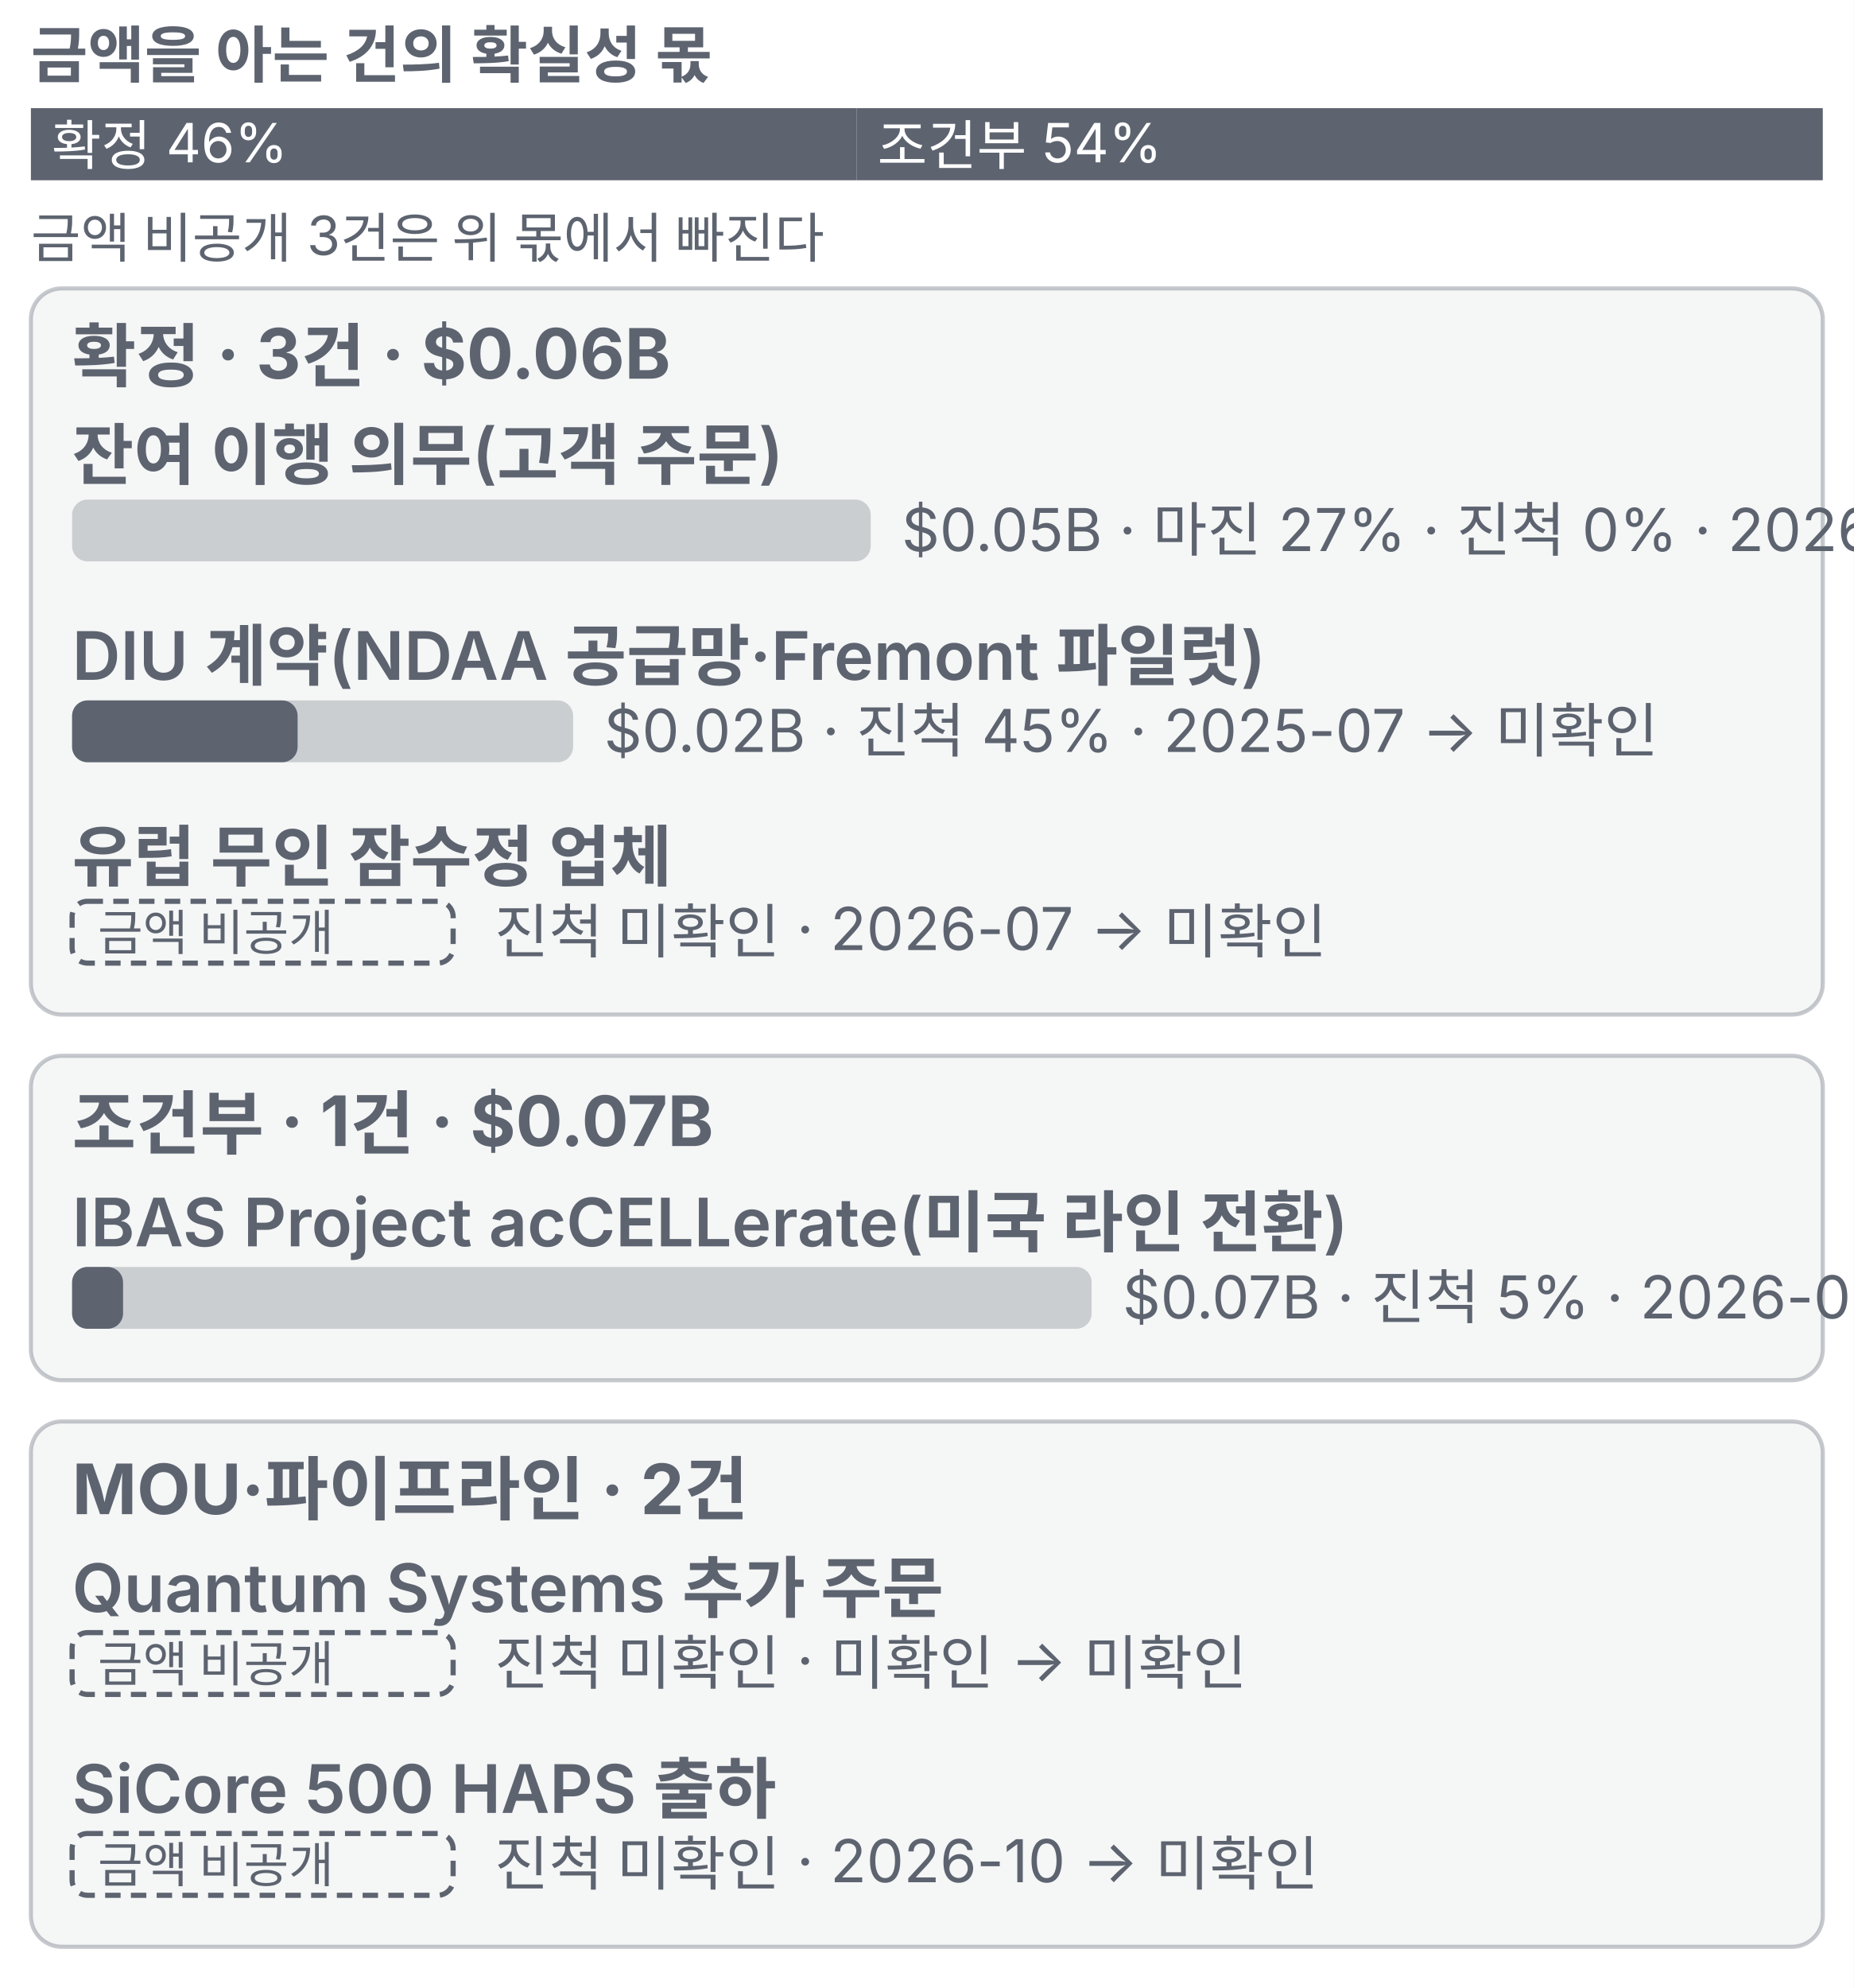
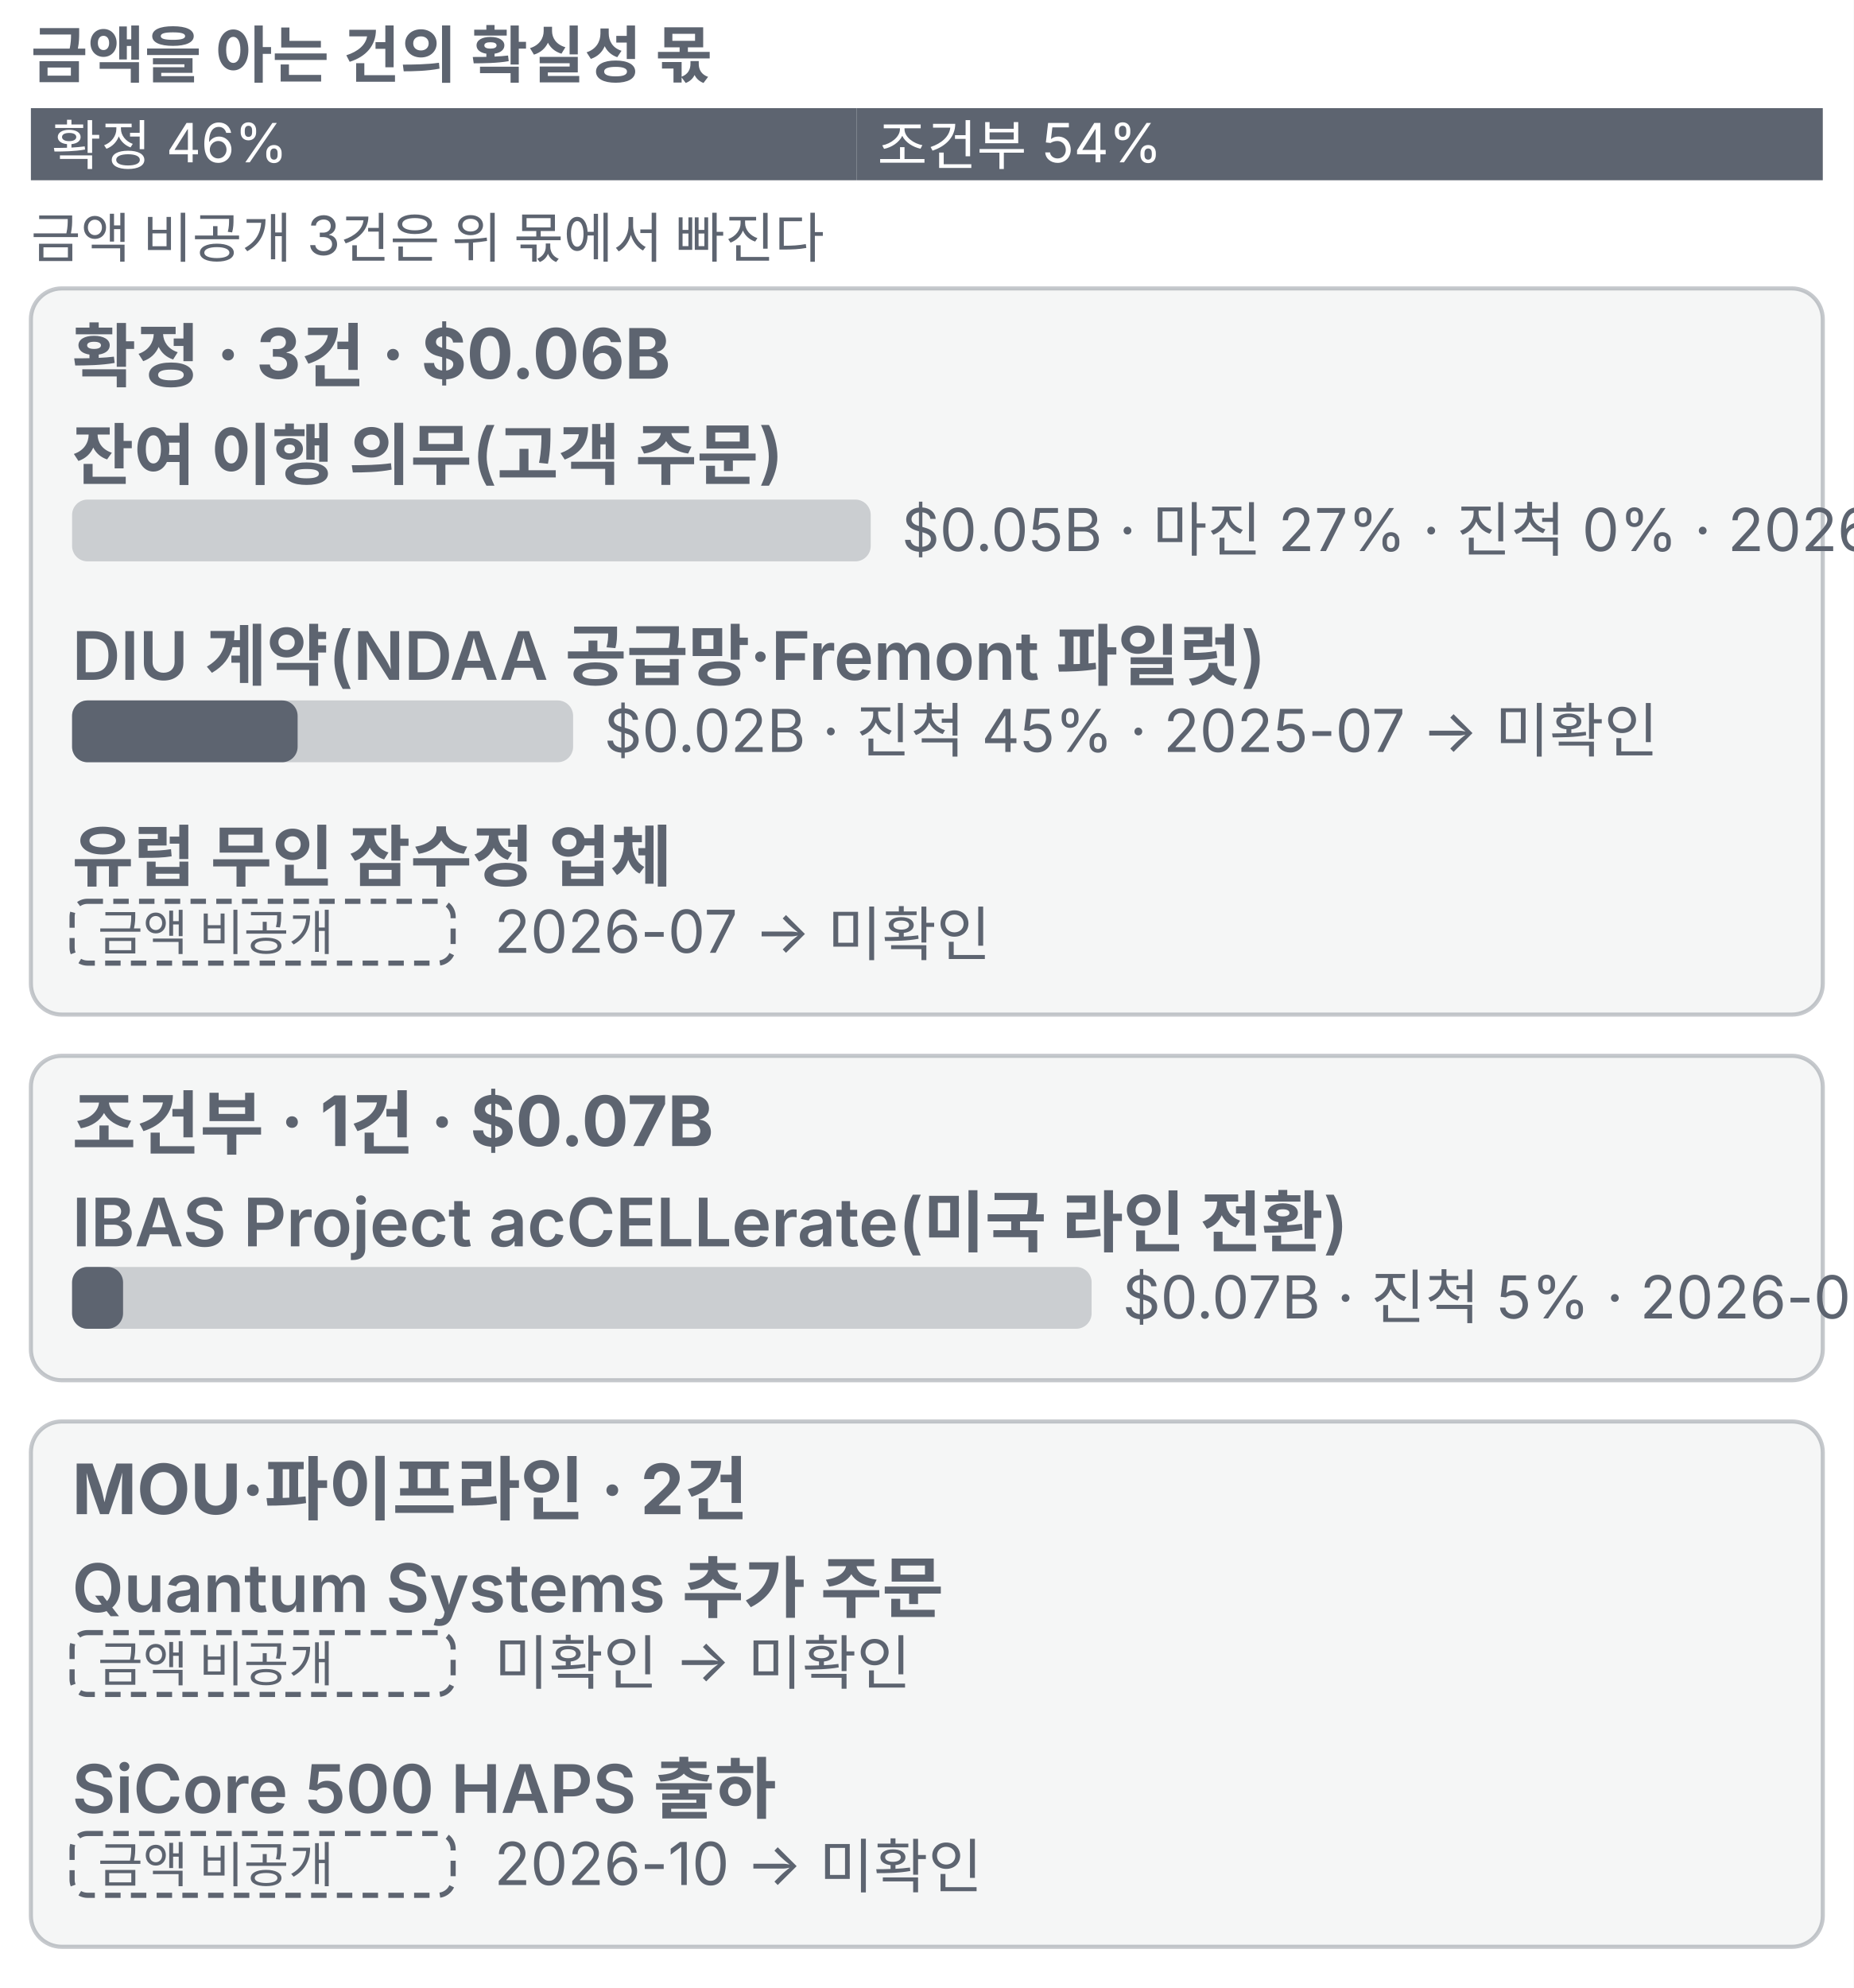
<svg xmlns="http://www.w3.org/2000/svg" viewBox="0 0 360 386" width="360" height="386">
  <style>text{fill:#5d6470;font-size:10.5px;font-family:-apple-system,'Apple SD Gothic Neo','Malgun Gothic',sans-serif}</style>
  <rect width="100%" height="100%" fill="#ffffff" />
  <g transform="translate(0,0)">
    <text x="6" y="15" style="fill:#5d6470;font-size:12px;font-weight:600">금액을 아는 건의 확실성 몫</text>
    <rect x="6.0" y="21" width="160.4" height="14" fill="#5d6470" />
    <text x="10.0" y="32" style="fill:#fff;font-size:10.5px">확정 46%</text>
    <rect x="166.4" y="21" width="187.6" height="14" fill="#5d6470" />
    <text x="170.4" y="32" style="fill:#fff;font-size:10.5px">조건부 54%</text>
    <rect x="6" y="56" width="348" height="141" rx="6" fill="#5d6470" fill-opacity="0.06" stroke="#5d6470" stroke-opacity="0.35" stroke-width="0.8" />
    <text x="6" y="50" style="font-size:10.5px">금액 비공개 3건은 위 몫에서 빠진다</text>
    <text x="14" y="74" style="fill:#5d6470;font-size:13.5px;font-weight:700">확정 · 3건 · $0.06B</text>
    <text x="14" y="93" style="fill:#5d6470;font-size:13px;font-weight:600">잔여 이행 의무(고객 주문)</text>
    <rect x="14" y="97" width="155.1" height="12" rx="3" fill="#5d6470" fill-opacity="0.28" />
    <text x="175.1" y="107" style="font-size:11.5px">$0.05B · 마진 27% · 진척 0% · 2026-09 → 2027-09</text>
    <text x="14" y="132" style="fill:#5d6470;font-size:13px;font-weight:600">DIU 계약(NDAA 공급망·Fremont 파일럿)</text>
    <rect x="14" y="136" width="97.3" height="12" rx="3" fill="#5d6470" fill-opacity="0.28" />
    <rect x="14" y="136" width="43.8" height="12" rx="3" fill="#5d6470" />
    <text x="117.3" y="146" style="font-size:11.5px">$0.02B · 진척 45% · 2025-07 → 미확인</text>
    <text x="14" y="171" style="fill:#5d6470;font-size:13px;font-weight:600">유럽 무인 잠수정 업체</text>
    <rect x="14" y="175" width="74" height="12" rx="3" fill="none" stroke="#5d6470" stroke-dasharray="3 2" />
    <text x="19" y="184.5" style="font-size:9.5px">금액 비공개</text>
    <rect x="6" y="205" width="348" height="63" rx="6" fill="#5d6470" fill-opacity="0.06" stroke="#5d6470" stroke-opacity="0.35" stroke-width="0.8" />
-     <text x="96.0" y="185" style="font-size:11.5px">진척 미확인 · 2026-07 → 미확인</text>
+     <text x="96.0" y="185" style="font-size:11.5px">2026-07 → 미확인</text>
    <text x="14" y="223" style="fill:#5d6470;font-size:13.5px;font-weight:700">조건부 · 1건 · $0.07B</text>
    <text x="14" y="242" style="fill:#5d6470;font-size:13px;font-weight:600">IBAS Project acCELLerate(미국 라인 전환)</text>
    <rect x="14" y="246" width="198.0" height="12" rx="3" fill="#5d6470" fill-opacity="0.28" />
    <rect x="14" y="246" width="9.9" height="12" rx="3" fill="#5d6470" />
    <rect x="6" y="276" width="348" height="102" rx="6" fill="#5d6470" fill-opacity="0.06" stroke="#5d6470" stroke-opacity="0.35" stroke-width="0.8" />
    <text x="218.0" y="256" style="font-size:11.5px">$0.07B · 진척 5% · 2026-09 → 2028-03</text>
    <text x="14" y="294" style="fill:#5d6470;font-size:13.5px;font-weight:700">MOU·파이프라인 · 2건</text>
    <text x="14" y="313" style="fill:#5d6470;font-size:13px;font-weight:600">Quantum Systems 추가 주문</text>
    <rect x="14" y="317" width="74" height="12" rx="3" fill="none" stroke="#5d6470" stroke-dasharray="3 2" />
    <text x="19" y="326.5" style="font-size:9.5px">금액 비공개</text>
-     <text x="96.0" y="327" style="font-size:11.5px">진척 미확인 · 미확인 → 미확인</text>
+     <text x="96.0" y="327" style="font-size:11.5px">미확인 → 미확인</text>
    <text x="14" y="352" style="fill:#5d6470;font-size:13px;font-weight:600">SiCore 500 HAPS 출하</text>
    <rect x="14" y="356" width="74" height="12" rx="3" fill="none" stroke="#5d6470" stroke-dasharray="3 2" />
    <text x="19" y="365.5" style="font-size:9.5px">금액 비공개</text>
-     <text x="96.0" y="366" style="font-size:11.5px">진척 미확인 · 2026-10 → 미확인</text>
+     <text x="96.0" y="366" style="font-size:11.5px">2026-10 → 미확인</text>
  </g>
</svg>
